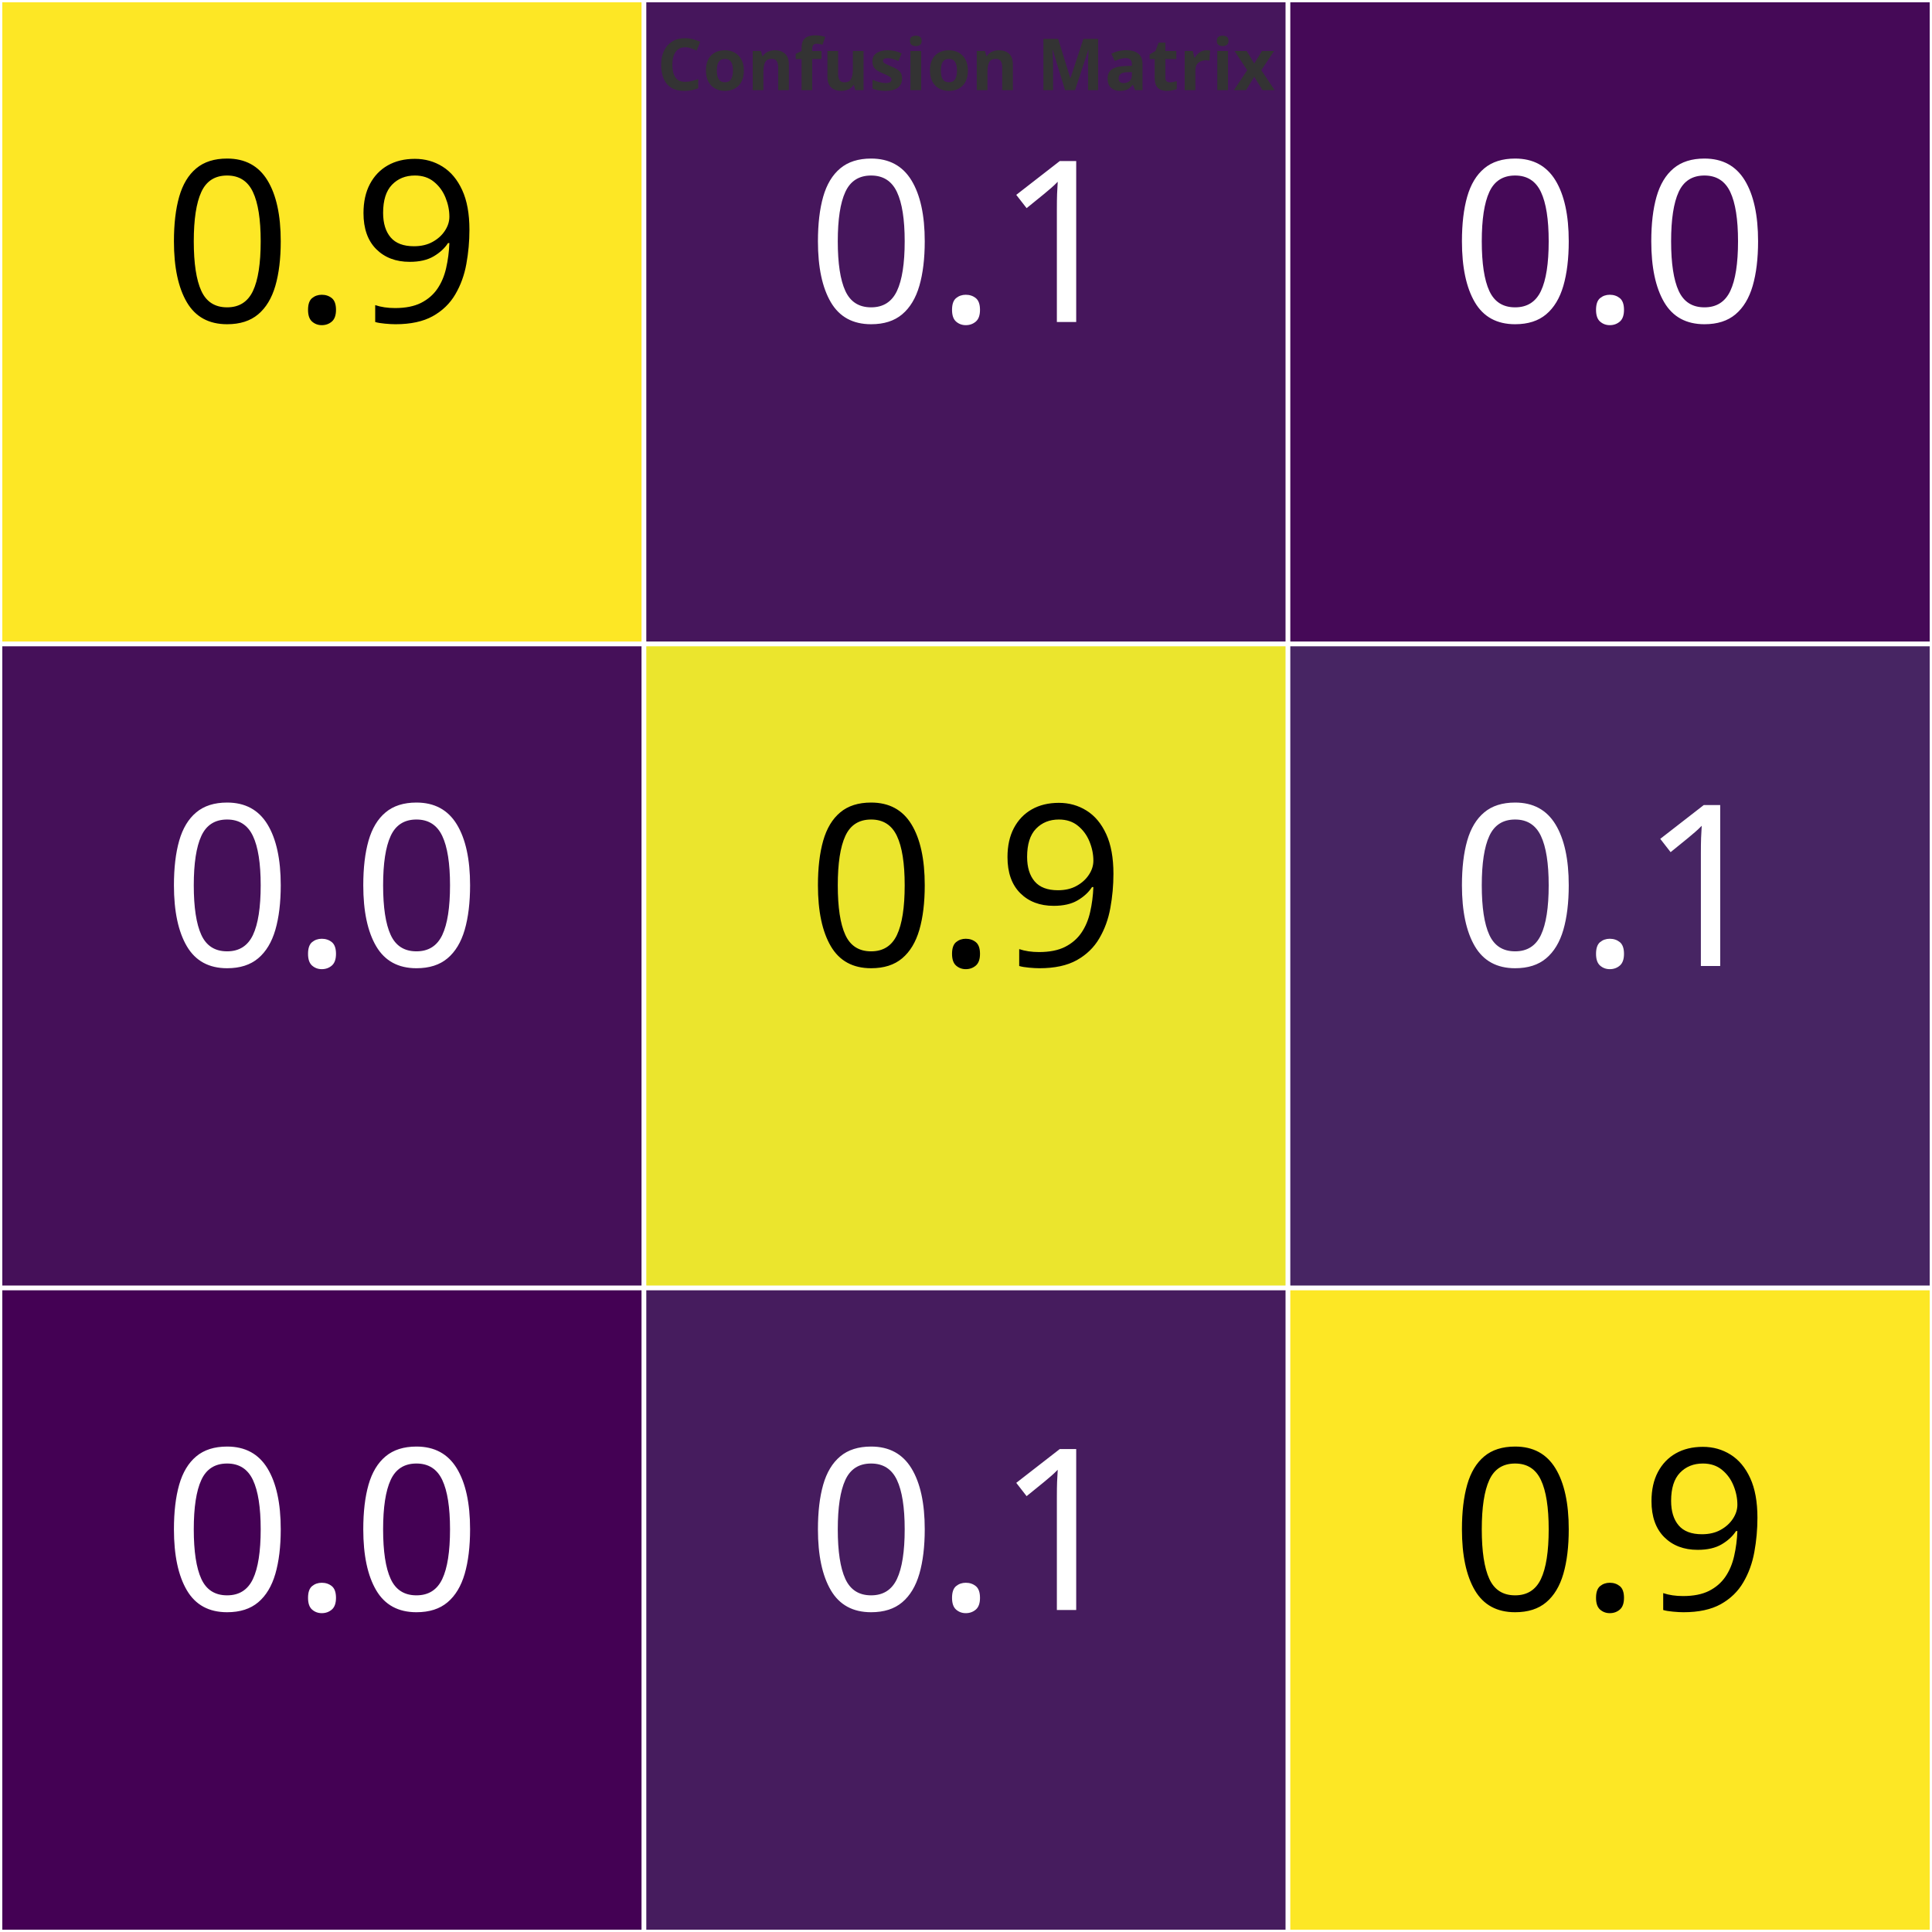
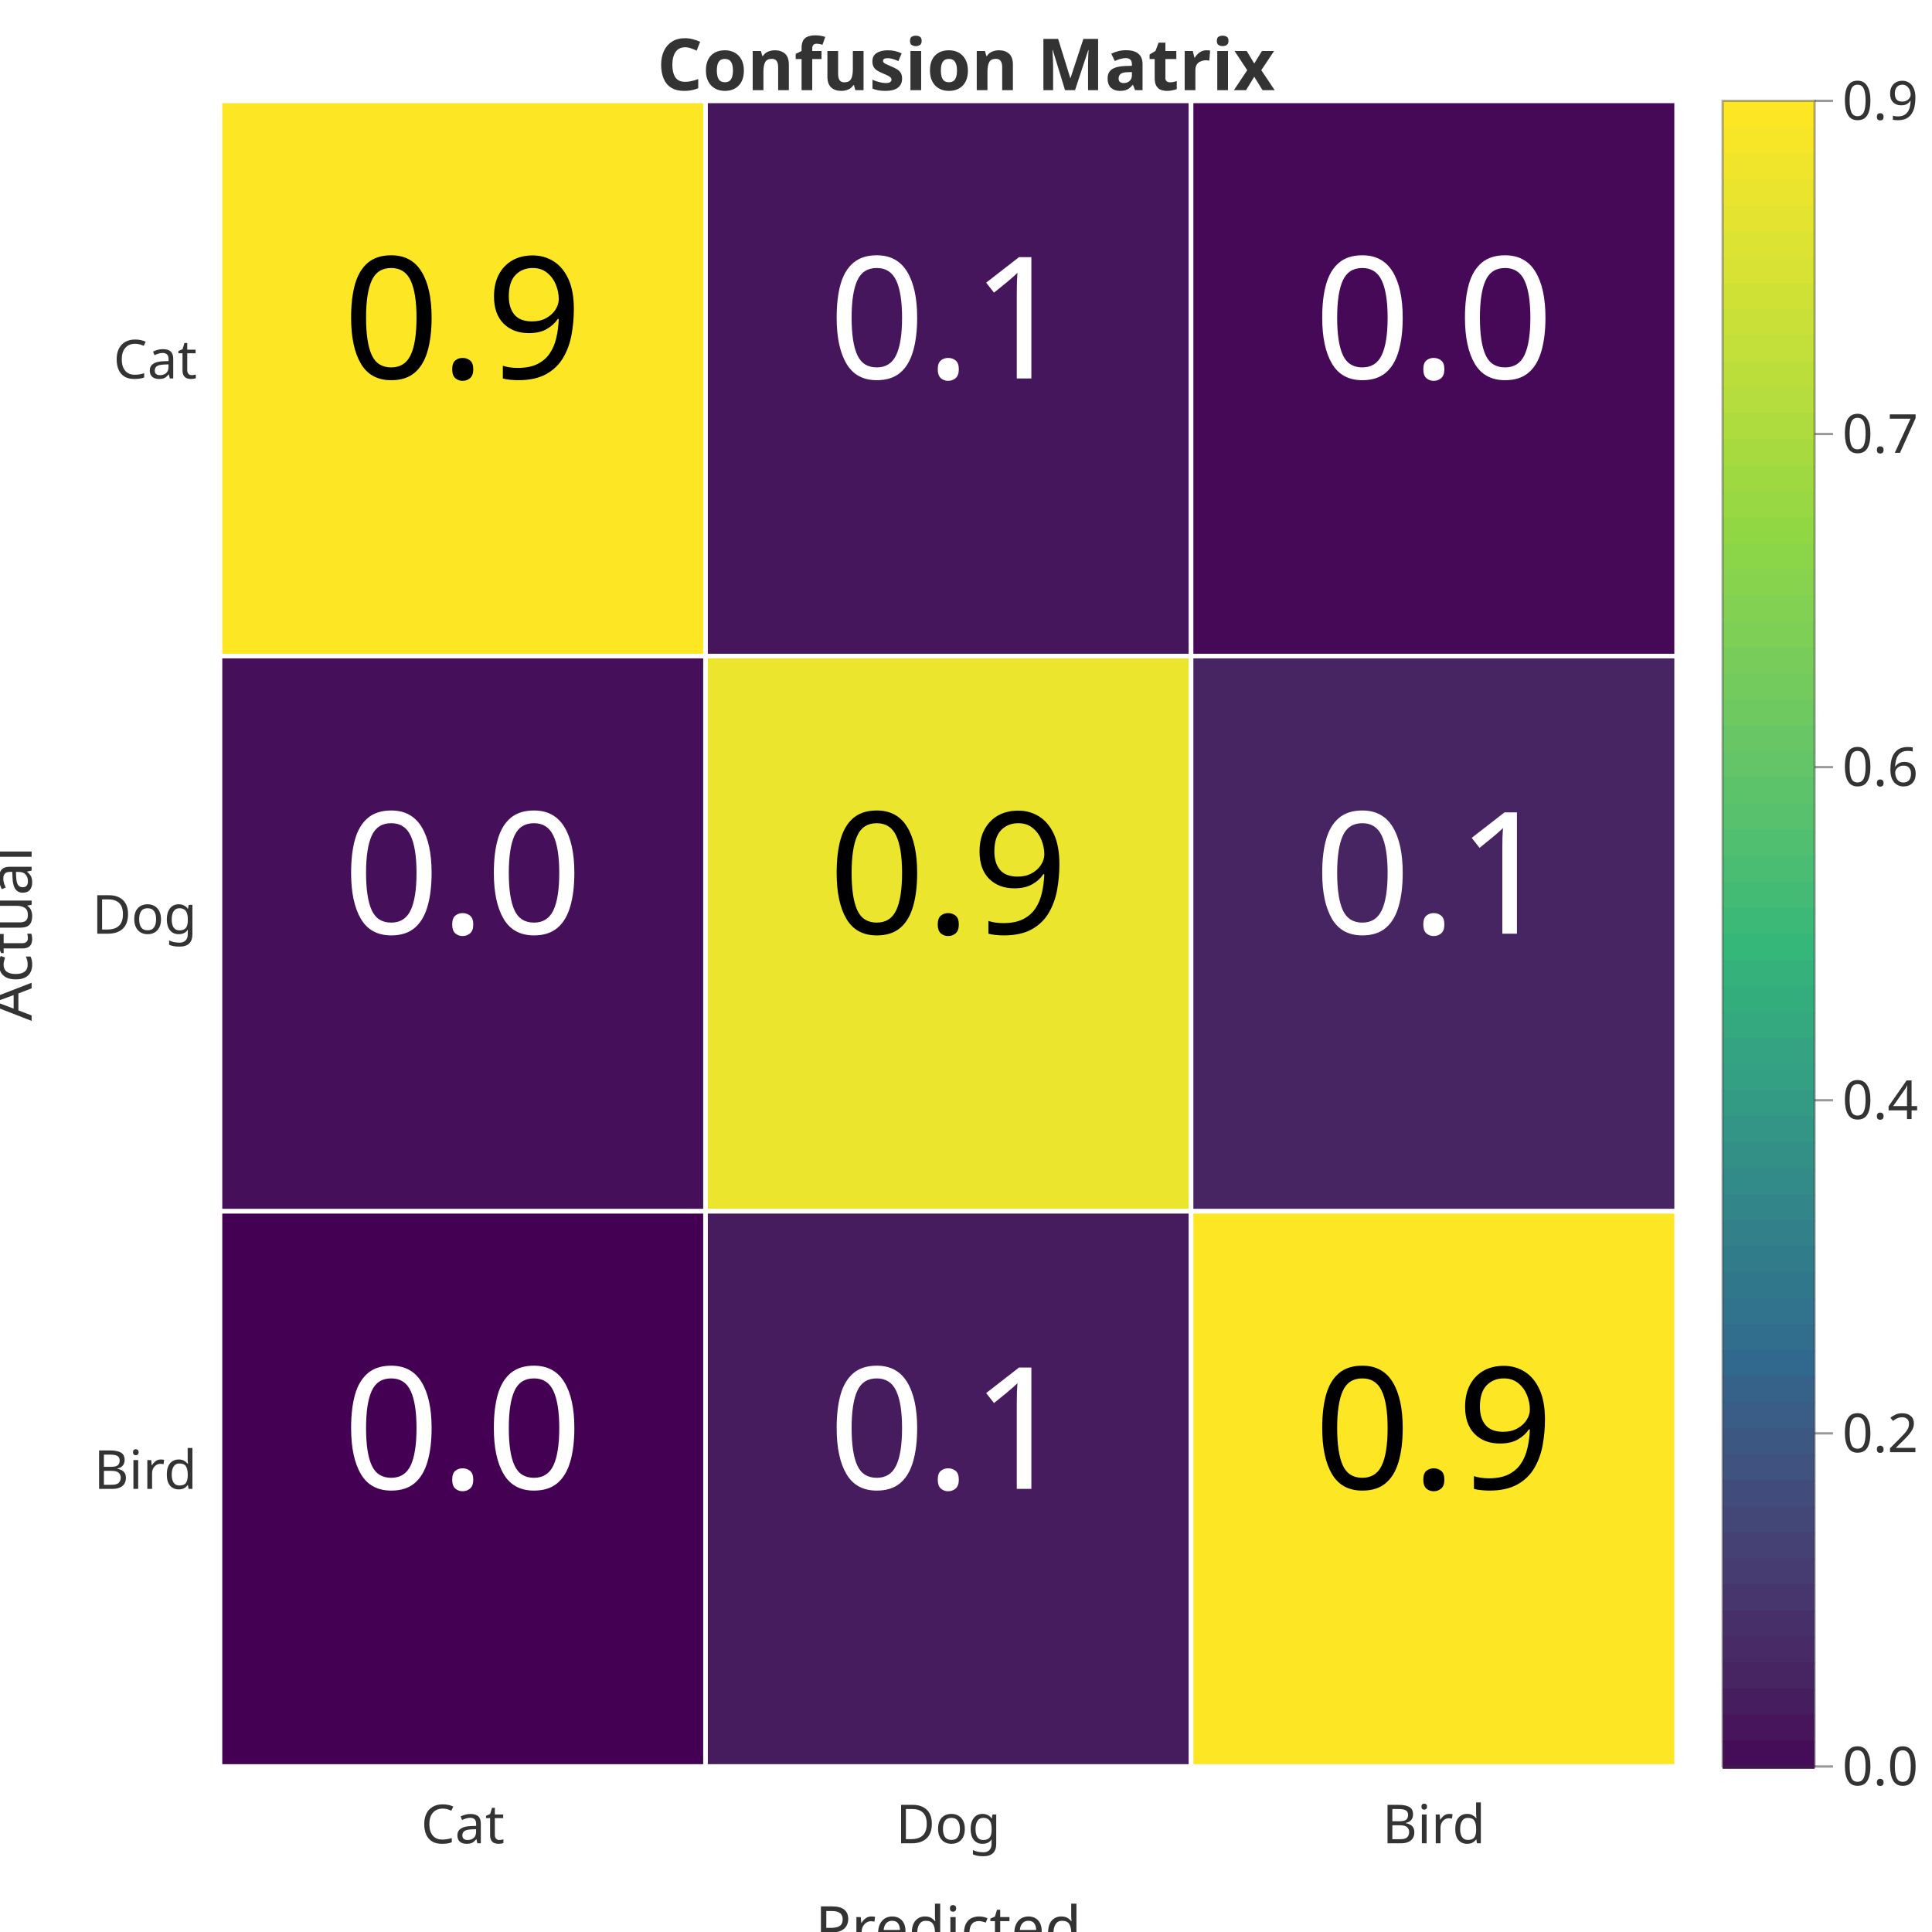
<svg xmlns="http://www.w3.org/2000/svg" width="420" height="420" viewBox="0 0 420 420" role="img">
  <rect width="420" height="420" fill="white" />
  <rect x="0" y="0" width="420" height="420" fill="rgb(255,255,255)" />
-   <rect x="0" y="0" width="140" height="140" fill="rgb(253,231,37)" stroke="rgb(255,255,255)" stroke-width="1" />
-   <rect x="140" y="0" width="140" height="140" fill="rgb(70,22,92)" stroke="rgb(255,255,255)" stroke-width="1" />
-   <rect x="280" y="0" width="140" height="140" fill="rgb(69,9,87)" stroke="rgb(255,255,255)" stroke-width="1" />
-   <rect x="0" y="140" width="140" height="140" fill="rgb(69,16,89)" stroke="rgb(255,255,255)" stroke-width="1" />
-   <rect x="140" y="140" width="140" height="140" fill="rgb(235,229,45)" stroke="rgb(255,255,255)" stroke-width="1" />
-   <rect x="280" y="140" width="140" height="140" fill="rgb(71,37,99)" stroke="rgb(255,255,255)" stroke-width="1" />
-   <rect x="0" y="280" width="140" height="140" fill="rgb(68,1,84)" stroke="rgb(255,255,255)" stroke-width="1" />
-   <rect x="140" y="280" width="140" height="140" fill="rgb(70,28,94)" stroke="rgb(255,255,255)" stroke-width="1" />
-   <rect x="280" y="280" width="140" height="140" fill="rgb(253,231,37)" stroke="rgb(255,255,255)" stroke-width="1" />
-   <text x="70" y="70" font-family="sans-serif" font-size="49" fill="rgb(0,0,0)" text-anchor="middle">0.9</text>
-   <text x="210" y="70" font-family="sans-serif" font-size="49" fill="rgb(255,255,255)" text-anchor="middle">0.1</text>
-   <text x="350" y="70" font-family="sans-serif" font-size="49" fill="rgb(255,255,255)" text-anchor="middle">0.0</text>
-   <text x="70" y="210" font-family="sans-serif" font-size="49" fill="rgb(255,255,255)" text-anchor="middle">0.0</text>
-   <text x="210" y="210" font-family="sans-serif" font-size="49" fill="rgb(0,0,0)" text-anchor="middle">0.9</text>
-   <text x="350" y="210" font-family="sans-serif" font-size="49" fill="rgb(255,255,255)" text-anchor="middle">0.1</text>
-   <text x="70" y="350" font-family="sans-serif" font-size="49" fill="rgb(255,255,255)" text-anchor="middle">0.0</text>
-   <text x="210" y="350" font-family="sans-serif" font-size="49" fill="rgb(255,255,255)" text-anchor="middle">0.1</text>
-   <text x="350" y="350" font-family="sans-serif" font-size="49" fill="rgb(0,0,0)" text-anchor="middle">0.9</text>
-   <text x="70" y="436.7" font-family="sans-serif" font-size="11.7" fill="rgb(51,51,51)" text-anchor="middle">Cat</text>
-   <text x="210" y="436.7" font-family="sans-serif" font-size="11.7" fill="rgb(51,51,51)" text-anchor="middle">Dog</text>
-   <text x="350" y="436.7" font-family="sans-serif" font-size="11.7" fill="rgb(51,51,51)" text-anchor="middle">Bird</text>
-   <text x="-5" y="70" font-family="sans-serif" font-size="11.7" fill="rgb(51,51,51)" text-anchor="end">Cat</text>
-   <text x="-5" y="210" font-family="sans-serif" font-size="11.7" fill="rgb(51,51,51)" text-anchor="end">Dog</text>
-   <text x="-5" y="350" font-family="sans-serif" font-size="11.7" fill="rgb(51,51,51)" text-anchor="end">Bird</text>
-   <text x="210" y="459.7" font-family="sans-serif" font-size="13" fill="rgb(51,51,51)" text-anchor="middle">Predicted</text>
-   <text x="-40.95" y="210" font-family="sans-serif" font-size="13" fill="rgb(51,51,51)" text-anchor="middle" transform="rotate(-90,-40.94994,210)">Actual</text>
-   <rect x="430" y="0" width="20" height="7.062" fill="rgb(253,231,37)" />
-   <rect x="430" y="6.563" width="20" height="7.062" fill="rgb(247,230,40)" />
-   <rect x="430" y="13.125" width="20" height="7.062" fill="rgb(240,229,43)" />
-   <rect x="430" y="19.688" width="20" height="7.062" fill="rgb(234,228,46)" />
-   <rect x="430" y="26.25" width="20" height="7.062" fill="rgb(228,227,48)" />
-   <rect x="430" y="32.813" width="20" height="7.062" fill="rgb(221,227,50)" />
-   <rect x="430" y="39.375" width="20" height="7.062" fill="rgb(215,226,52)" />
-   <rect x="430" y="45.938" width="20" height="7.062" fill="rgb(208,225,54)" />
-   <rect x="430" y="52.5" width="20" height="7.062" fill="rgb(201,224,56)" />
-   <rect x="430" y="59.063" width="20" height="7.062" fill="rgb(195,223,58)" />
-   <rect x="430" y="65.625" width="20" height="7.062" fill="rgb(188,222,59)" />
-   <rect x="430" y="72.188" width="20" height="7.062" fill="rgb(181,221,61)" />
-   <rect x="430" y="78.75" width="20" height="7.062" fill="rgb(174,219,62)" />
-   <rect x="430" y="85.313" width="20" height="7.062" fill="rgb(167,218,63)" />
-   <rect x="430" y="91.875" width="20" height="7.062" fill="rgb(159,217,65)" />
-   <rect x="430" y="98.438" width="20" height="7.062" fill="rgb(152,216,66)" />
-   <rect x="430" y="105" width="20" height="7.062" fill="rgb(144,215,67)" />
-   <rect x="430" y="111.563" width="20" height="7.062" fill="rgb(139,213,72)" />
-   <rect x="430" y="118.125" width="20" height="7.062" fill="rgb(135,211,77)" />
-   <rect x="430" y="124.688" width="20" height="7.062" fill="rgb(130,209,82)" />
-   <rect x="430" y="131.25" width="20" height="7.062" fill="rgb(125,207,86)" />
-   <rect x="430" y="137.812" width="20" height="7.062" fill="rgb(120,205,90)" />
-   <rect x="430" y="144.375" width="20" height="7.062" fill="rgb(115,203,94)" />
-   <rect x="430" y="150.938" width="20" height="7.062" fill="rgb(110,201,97)" />
-   <rect x="430" y="157.5" width="20" height="7.062" fill="rgb(104,199,100)" />
-   <rect x="430" y="164.062" width="20" height="7.062" fill="rgb(99,197,103)" />
-   <rect x="430" y="170.625" width="20" height="7.062" fill="rgb(93,195,106)" />
-   <rect x="430" y="177.187" width="20" height="7.062" fill="rgb(88,193,109)" />
-   <rect x="430" y="183.75" width="20" height="7.062" fill="rgb(81,191,112)" />
-   <rect x="430" y="190.312" width="20" height="7.062" fill="rgb(75,189,114)" />
-   <rect x="430" y="196.875" width="20" height="7.062" fill="rgb(68,187,116)" />
-   <rect x="430" y="203.437" width="20" height="7.062" fill="rgb(61,185,119)" />
-   <rect x="430" y="210" width="20" height="7.062" fill="rgb(53,183,121)" />
-   <rect x="430" y="216.562" width="20" height="7.062" fill="rgb(53,178,123)" />
-   <rect x="430" y="223.125" width="20" height="7.062" fill="rgb(52,173,125)" />
-   <rect x="430" y="229.687" width="20" height="7.062" fill="rgb(52,168,127)" />
-   <rect x="430" y="236.25" width="20" height="7.062" fill="rgb(51,163,129)" />
-   <rect x="430" y="242.812" width="20" height="7.062" fill="rgb(51,159,131)" />
-   <rect x="430" y="249.375" width="20" height="7.062" fill="rgb(51,154,132)" />
-   <rect x="430" y="255.937" width="20" height="7.062" fill="rgb(50,149,134)" />
-   <rect x="430" y="262.5" width="20" height="7.062" fill="rgb(50,144,135)" />
-   <rect x="430" y="269.062" width="20" height="7.062" fill="rgb(50,139,136)" />
-   <rect x="430" y="275.625" width="20" height="7.062" fill="rgb(50,134,137)" />
-   <rect x="430" y="282.187" width="20" height="7.062" fill="rgb(50,129,138)" />
-   <rect x="430" y="288.75" width="20" height="7.062" fill="rgb(49,124,139)" />
-   <rect x="430" y="295.312" width="20" height="7.062" fill="rgb(49,119,140)" />
-   <rect x="430" y="301.875" width="20" height="7.062" fill="rgb(49,114,141)" />
-   <rect x="430" y="308.437" width="20" height="7.062" fill="rgb(49,109,141)" />
-   <rect x="430" y="315" width="20" height="7.062" fill="rgb(49,104,142)" />
-   <rect x="430" y="321.562" width="20" height="7.062" fill="rgb(54,98,138)" />
-   <rect x="430" y="328.125" width="20" height="7.062" fill="rgb(58,93,135)" />
-   <rect x="430" y="334.687" width="20" height="7.062" fill="rgb(61,87,131)" />
-   <rect x="430" y="341.25" width="20" height="7.062" fill="rgb(64,82,127)" />
-   <rect x="430" y="347.812" width="20" height="7.062" fill="rgb(66,76,124)" />
-   <rect x="430" y="354.375" width="20" height="7.062" fill="rgb(67,71,120)" />
-   <rect x="430" y="360.937" width="20" height="7.062" fill="rgb(69,65,116)" />
-   <rect x="430" y="367.5" width="20" height="7.062" fill="rgb(70,60,113)" />
-   <rect x="430" y="374.062" width="20" height="7.062" fill="rgb(70,54,109)" />
-   <rect x="430" y="380.625" width="20" height="7.062" fill="rgb(71,48,105)" />
-   <rect x="430" y="387.187" width="20" height="7.062" fill="rgb(71,42,102)" />
-   <rect x="430" y="393.75" width="20" height="7.062" fill="rgb(71,36,98)" />
-   <rect x="430" y="400.312" width="20" height="7.062" fill="rgb(70,29,95)" />
-   <rect x="430" y="406.875" width="20" height="7.062" fill="rgb(70,21,91)" />
-   <rect x="430" y="413.437" width="20" height="7.062" fill="rgb(69,12,88)" />
-   <rect x="430" y="0" width="20" height="420" fill="rgba(0,0,0,0.000)" stroke="rgba(51,51,51,0.400)" stroke-width="0.5" />
-   <rect x="450" y="419.75" width="4" height="0.5" fill="rgba(51,51,51,0.500)" />
-   <text x="456" y="424.095" font-family="sans-serif" font-size="11.7" fill="rgb(51,51,51)">0.0</text>
-   <rect x="450" y="335.75" width="4" height="0.5" fill="rgba(51,51,51,0.500)" />
-   <text x="456" y="340.095" font-family="sans-serif" font-size="11.7" fill="rgb(51,51,51)">0.2</text>
-   <rect x="450" y="251.75" width="4" height="0.5" fill="rgba(51,51,51,0.500)" />
-   <text x="456" y="256.095" font-family="sans-serif" font-size="11.7" fill="rgb(51,51,51)">0.4</text>
-   <rect x="450" y="167.75" width="4" height="0.5" fill="rgba(51,51,51,0.500)" />
-   <text x="456" y="172.095" font-family="sans-serif" font-size="11.7" fill="rgb(51,51,51)">0.6</text>
-   <rect x="450" y="83.75" width="4" height="0.5" fill="rgba(51,51,51,0.500)" />
-   <text x="456" y="88.095" font-family="sans-serif" font-size="11.7" fill="rgb(51,51,51)">0.7</text>
-   <rect x="450" y="-0.25" width="4" height="0.5" fill="rgba(51,51,51,0.500)" />
-   <text x="456" y="4.095" font-family="sans-serif" font-size="11.7" fill="rgb(51,51,51)">0.9</text>
+   <rect x="47.821" y="21.929" width="105.554" height="120.696" fill="rgb(253,231,37)" stroke="rgb(255,255,255)" stroke-width="1" />
+   <rect x="153.375" y="21.929" width="105.554" height="120.696" fill="rgb(70,22,92)" stroke="rgb(255,255,255)" stroke-width="1" />
+   <rect x="258.929" y="21.929" width="105.554" height="120.696" fill="rgb(69,9,87)" stroke="rgb(255,255,255)" stroke-width="1" />
+   <rect x="47.821" y="142.625" width="105.554" height="120.696" fill="rgb(69,16,89)" stroke="rgb(255,255,255)" stroke-width="1" />
+   <rect x="153.375" y="142.625" width="105.554" height="120.696" fill="rgb(235,229,45)" stroke="rgb(255,255,255)" stroke-width="1" />
+   <rect x="258.929" y="142.625" width="105.554" height="120.696" fill="rgb(71,37,99)" stroke="rgb(255,255,255)" stroke-width="1" />
+   <rect x="47.821" y="263.322" width="105.554" height="120.696" fill="rgb(68,1,84)" stroke="rgb(255,255,255)" stroke-width="1" />
+   <rect x="153.375" y="263.322" width="105.554" height="120.696" fill="rgb(70,28,94)" stroke="rgb(255,255,255)" stroke-width="1" />
+   <rect x="258.929" y="263.322" width="105.554" height="120.696" fill="rgb(253,231,37)" stroke="rgb(255,255,255)" stroke-width="1" />
+   <text x="100.598" y="82.277" font-family="sans-serif" font-size="36.944" fill="rgb(0,0,0)" text-anchor="middle">0.9</text>
+   <text x="206.152" y="82.277" font-family="sans-serif" font-size="36.944" fill="rgb(255,255,255)" text-anchor="middle">0.1</text>
+   <text x="311.706" y="82.277" font-family="sans-serif" font-size="36.944" fill="rgb(255,255,255)" text-anchor="middle">0.0</text>
+   <text x="100.598" y="202.974" font-family="sans-serif" font-size="36.944" fill="rgb(255,255,255)" text-anchor="middle">0.0</text>
+   <text x="206.152" y="202.974" font-family="sans-serif" font-size="36.944" fill="rgb(0,0,0)" text-anchor="middle">0.9</text>
+   <text x="311.706" y="202.974" font-family="sans-serif" font-size="36.944" fill="rgb(255,255,255)" text-anchor="middle">0.1</text>
+   <text x="100.598" y="323.67" font-family="sans-serif" font-size="36.944" fill="rgb(255,255,255)" text-anchor="middle">0.0</text>
+   <text x="206.152" y="323.67" font-family="sans-serif" font-size="36.944" fill="rgb(255,255,255)" text-anchor="middle">0.1</text>
+   <text x="311.706" y="323.67" font-family="sans-serif" font-size="36.944" fill="rgb(0,0,0)" text-anchor="middle">0.9</text>
+   <text x="100.598" y="400.718" font-family="sans-serif" font-size="11.7" fill="rgb(51,51,51)" text-anchor="middle">Cat</text>
+   <text x="206.152" y="400.718" font-family="sans-serif" font-size="11.7" fill="rgb(51,51,51)" text-anchor="middle">Dog</text>
+   <text x="311.706" y="400.718" font-family="sans-serif" font-size="11.7" fill="rgb(51,51,51)" text-anchor="middle">Bird</text>
+   <text x="42.821" y="82.277" font-family="sans-serif" font-size="11.7" fill="rgb(51,51,51)" text-anchor="end">Cat</text>
+   <text x="42.821" y="202.974" font-family="sans-serif" font-size="11.7" fill="rgb(51,51,51)" text-anchor="end">Dog</text>
+   <text x="42.821" y="323.67" font-family="sans-serif" font-size="11.7" fill="rgb(51,51,51)" text-anchor="end">Bird</text>
+   <text x="206.152" y="423.718" font-family="sans-serif" font-size="13" fill="rgb(51,51,51)" text-anchor="middle">Predicted</text>
+   <text x="6.871" y="202.974" font-family="sans-serif" font-size="13" fill="rgb(51,51,51)" text-anchor="middle" transform="rotate(-90,6.870731,202.9737)">Actual</text>
+   <rect x="374.483" y="21.929" width="20" height="6.158" fill="rgb(253,231,37)" />
+   <rect x="374.483" y="27.587" width="20" height="6.158" fill="rgb(247,230,40)" />
+   <rect x="374.483" y="33.244" width="20" height="6.158" fill="rgb(240,229,43)" />
+   <rect x="374.483" y="38.902" width="20" height="6.158" fill="rgb(234,228,46)" />
+   <rect x="374.483" y="44.56" width="20" height="6.158" fill="rgb(228,227,48)" />
+   <rect x="374.483" y="50.217" width="20" height="6.158" fill="rgb(221,227,50)" />
+   <rect x="374.483" y="55.875" width="20" height="6.158" fill="rgb(215,226,52)" />
+   <rect x="374.483" y="61.533" width="20" height="6.158" fill="rgb(208,225,54)" />
+   <rect x="374.483" y="67.19" width="20" height="6.158" fill="rgb(201,224,56)" />
+   <rect x="374.483" y="72.848" width="20" height="6.158" fill="rgb(195,223,58)" />
+   <rect x="374.483" y="78.506" width="20" height="6.158" fill="rgb(188,222,59)" />
+   <rect x="374.483" y="84.163" width="20" height="6.158" fill="rgb(181,221,61)" />
+   <rect x="374.483" y="89.821" width="20" height="6.158" fill="rgb(174,219,62)" />
+   <rect x="374.483" y="95.478" width="20" height="6.158" fill="rgb(167,218,63)" />
+   <rect x="374.483" y="101.136" width="20" height="6.158" fill="rgb(159,217,65)" />
+   <rect x="374.483" y="106.794" width="20" height="6.158" fill="rgb(152,216,66)" />
+   <rect x="374.483" y="112.451" width="20" height="6.158" fill="rgb(144,215,67)" />
+   <rect x="374.483" y="118.109" width="20" height="6.158" fill="rgb(139,213,72)" />
+   <rect x="374.483" y="123.767" width="20" height="6.158" fill="rgb(135,211,77)" />
+   <rect x="374.483" y="129.424" width="20" height="6.158" fill="rgb(130,209,82)" />
+   <rect x="374.483" y="135.082" width="20" height="6.158" fill="rgb(125,207,86)" />
+   <rect x="374.483" y="140.74" width="20" height="6.158" fill="rgb(120,205,90)" />
+   <rect x="374.483" y="146.397" width="20" height="6.158" fill="rgb(115,203,94)" />
+   <rect x="374.483" y="152.055" width="20" height="6.158" fill="rgb(110,201,97)" />
+   <rect x="374.483" y="157.713" width="20" height="6.158" fill="rgb(104,199,100)" />
+   <rect x="374.483" y="163.37" width="20" height="6.158" fill="rgb(99,197,103)" />
+   <rect x="374.483" y="169.028" width="20" height="6.158" fill="rgb(93,195,106)" />
+   <rect x="374.483" y="174.685" width="20" height="6.158" fill="rgb(88,193,109)" />
+   <rect x="374.483" y="180.343" width="20" height="6.158" fill="rgb(81,191,112)" />
+   <rect x="374.483" y="186.001" width="20" height="6.158" fill="rgb(75,189,114)" />
+   <rect x="374.483" y="191.658" width="20" height="6.158" fill="rgb(68,187,116)" />
+   <rect x="374.483" y="197.316" width="20" height="6.158" fill="rgb(61,185,119)" />
+   <rect x="374.483" y="202.974" width="20" height="6.158" fill="rgb(53,183,121)" />
+   <rect x="374.483" y="208.631" width="20" height="6.158" fill="rgb(53,178,123)" />
+   <rect x="374.483" y="214.289" width="20" height="6.158" fill="rgb(52,173,125)" />
+   <rect x="374.483" y="219.947" width="20" height="6.158" fill="rgb(52,168,127)" />
+   <rect x="374.483" y="225.604" width="20" height="6.158" fill="rgb(51,163,129)" />
+   <rect x="374.483" y="231.262" width="20" height="6.158" fill="rgb(51,159,131)" />
+   <rect x="374.483" y="236.92" width="20" height="6.158" fill="rgb(51,154,132)" />
+   <rect x="374.483" y="242.577" width="20" height="6.158" fill="rgb(50,149,134)" />
+   <rect x="374.483" y="248.235" width="20" height="6.158" fill="rgb(50,144,135)" />
+   <rect x="374.483" y="253.892" width="20" height="6.158" fill="rgb(50,139,136)" />
+   <rect x="374.483" y="259.55" width="20" height="6.158" fill="rgb(50,134,137)" />
+   <rect x="374.483" y="265.208" width="20" height="6.158" fill="rgb(50,129,138)" />
+   <rect x="374.483" y="270.865" width="20" height="6.158" fill="rgb(49,124,139)" />
+   <rect x="374.483" y="276.523" width="20" height="6.158" fill="rgb(49,119,140)" />
+   <rect x="374.483" y="282.181" width="20" height="6.158" fill="rgb(49,114,141)" />
+   <rect x="374.483" y="287.838" width="20" height="6.158" fill="rgb(49,109,141)" />
+   <rect x="374.483" y="293.496" width="20" height="6.158" fill="rgb(49,104,142)" />
+   <rect x="374.483" y="299.154" width="20" height="6.158" fill="rgb(54,98,138)" />
+   <rect x="374.483" y="304.811" width="20" height="6.158" fill="rgb(58,93,135)" />
+   <rect x="374.483" y="310.469" width="20" height="6.158" fill="rgb(61,87,131)" />
+   <rect x="374.483" y="316.127" width="20" height="6.158" fill="rgb(64,82,127)" />
+   <rect x="374.483" y="321.784" width="20" height="6.158" fill="rgb(66,76,124)" />
+   <rect x="374.483" y="327.442" width="20" height="6.158" fill="rgb(67,71,120)" />
+   <rect x="374.483" y="333.099" width="20" height="6.158" fill="rgb(69,65,116)" />
+   <rect x="374.483" y="338.757" width="20" height="6.158" fill="rgb(70,60,113)" />
+   <rect x="374.483" y="344.415" width="20" height="6.158" fill="rgb(70,54,109)" />
+   <rect x="374.483" y="350.072" width="20" height="6.158" fill="rgb(71,48,105)" />
+   <rect x="374.483" y="355.73" width="20" height="6.158" fill="rgb(71,42,102)" />
+   <rect x="374.483" y="361.388" width="20" height="6.158" fill="rgb(71,36,98)" />
+   <rect x="374.483" y="367.045" width="20" height="6.158" fill="rgb(70,29,95)" />
+   <rect x="374.483" y="372.703" width="20" height="6.158" fill="rgb(70,21,91)" />
+   <rect x="374.483" y="378.361" width="20" height="6.158" fill="rgb(69,12,88)" />
+   <rect x="374.483" y="21.929" width="20" height="362.089" fill="rgba(0,0,0,0.000)" stroke="rgba(51,51,51,0.400)" stroke-width="0.5" />
+   <rect x="394.483" y="383.768" width="4" height="0.5" fill="rgba(51,51,51,0.500)" />
+   <text x="400.483" y="388.113" font-family="sans-serif" font-size="11.7" fill="rgb(51,51,51)">0.0</text>
+   <rect x="394.483" y="311.35" width="4" height="0.5" fill="rgba(51,51,51,0.500)" />
+   <text x="400.483" y="315.695" font-family="sans-serif" font-size="11.7" fill="rgb(51,51,51)">0.2</text>
+   <rect x="394.483" y="238.933" width="4" height="0.5" fill="rgba(51,51,51,0.500)" />
+   <text x="400.483" y="243.278" font-family="sans-serif" font-size="11.7" fill="rgb(51,51,51)">0.4</text>
+   <rect x="394.483" y="166.515" width="4" height="0.5" fill="rgba(51,51,51,0.500)" />
+   <text x="400.483" y="170.86" font-family="sans-serif" font-size="11.7" fill="rgb(51,51,51)">0.6</text>
+   <rect x="394.483" y="94.097" width="4" height="0.5" fill="rgba(51,51,51,0.500)" />
+   <text x="400.483" y="98.442" font-family="sans-serif" font-size="11.7" fill="rgb(51,51,51)">0.7</text>
+   <rect x="394.483" y="21.679" width="4" height="0.5" fill="rgba(51,51,51,0.500)" />
+   <text x="400.483" y="26.024" font-family="sans-serif" font-size="11.7" fill="rgb(51,51,51)">0.9</text>
  <text x="210" y="19.6" font-family="sans-serif" font-size="15.6" fill="rgb(51,51,51)" font-weight="bold" text-anchor="middle">Confusion Matrix</text>
</svg>
